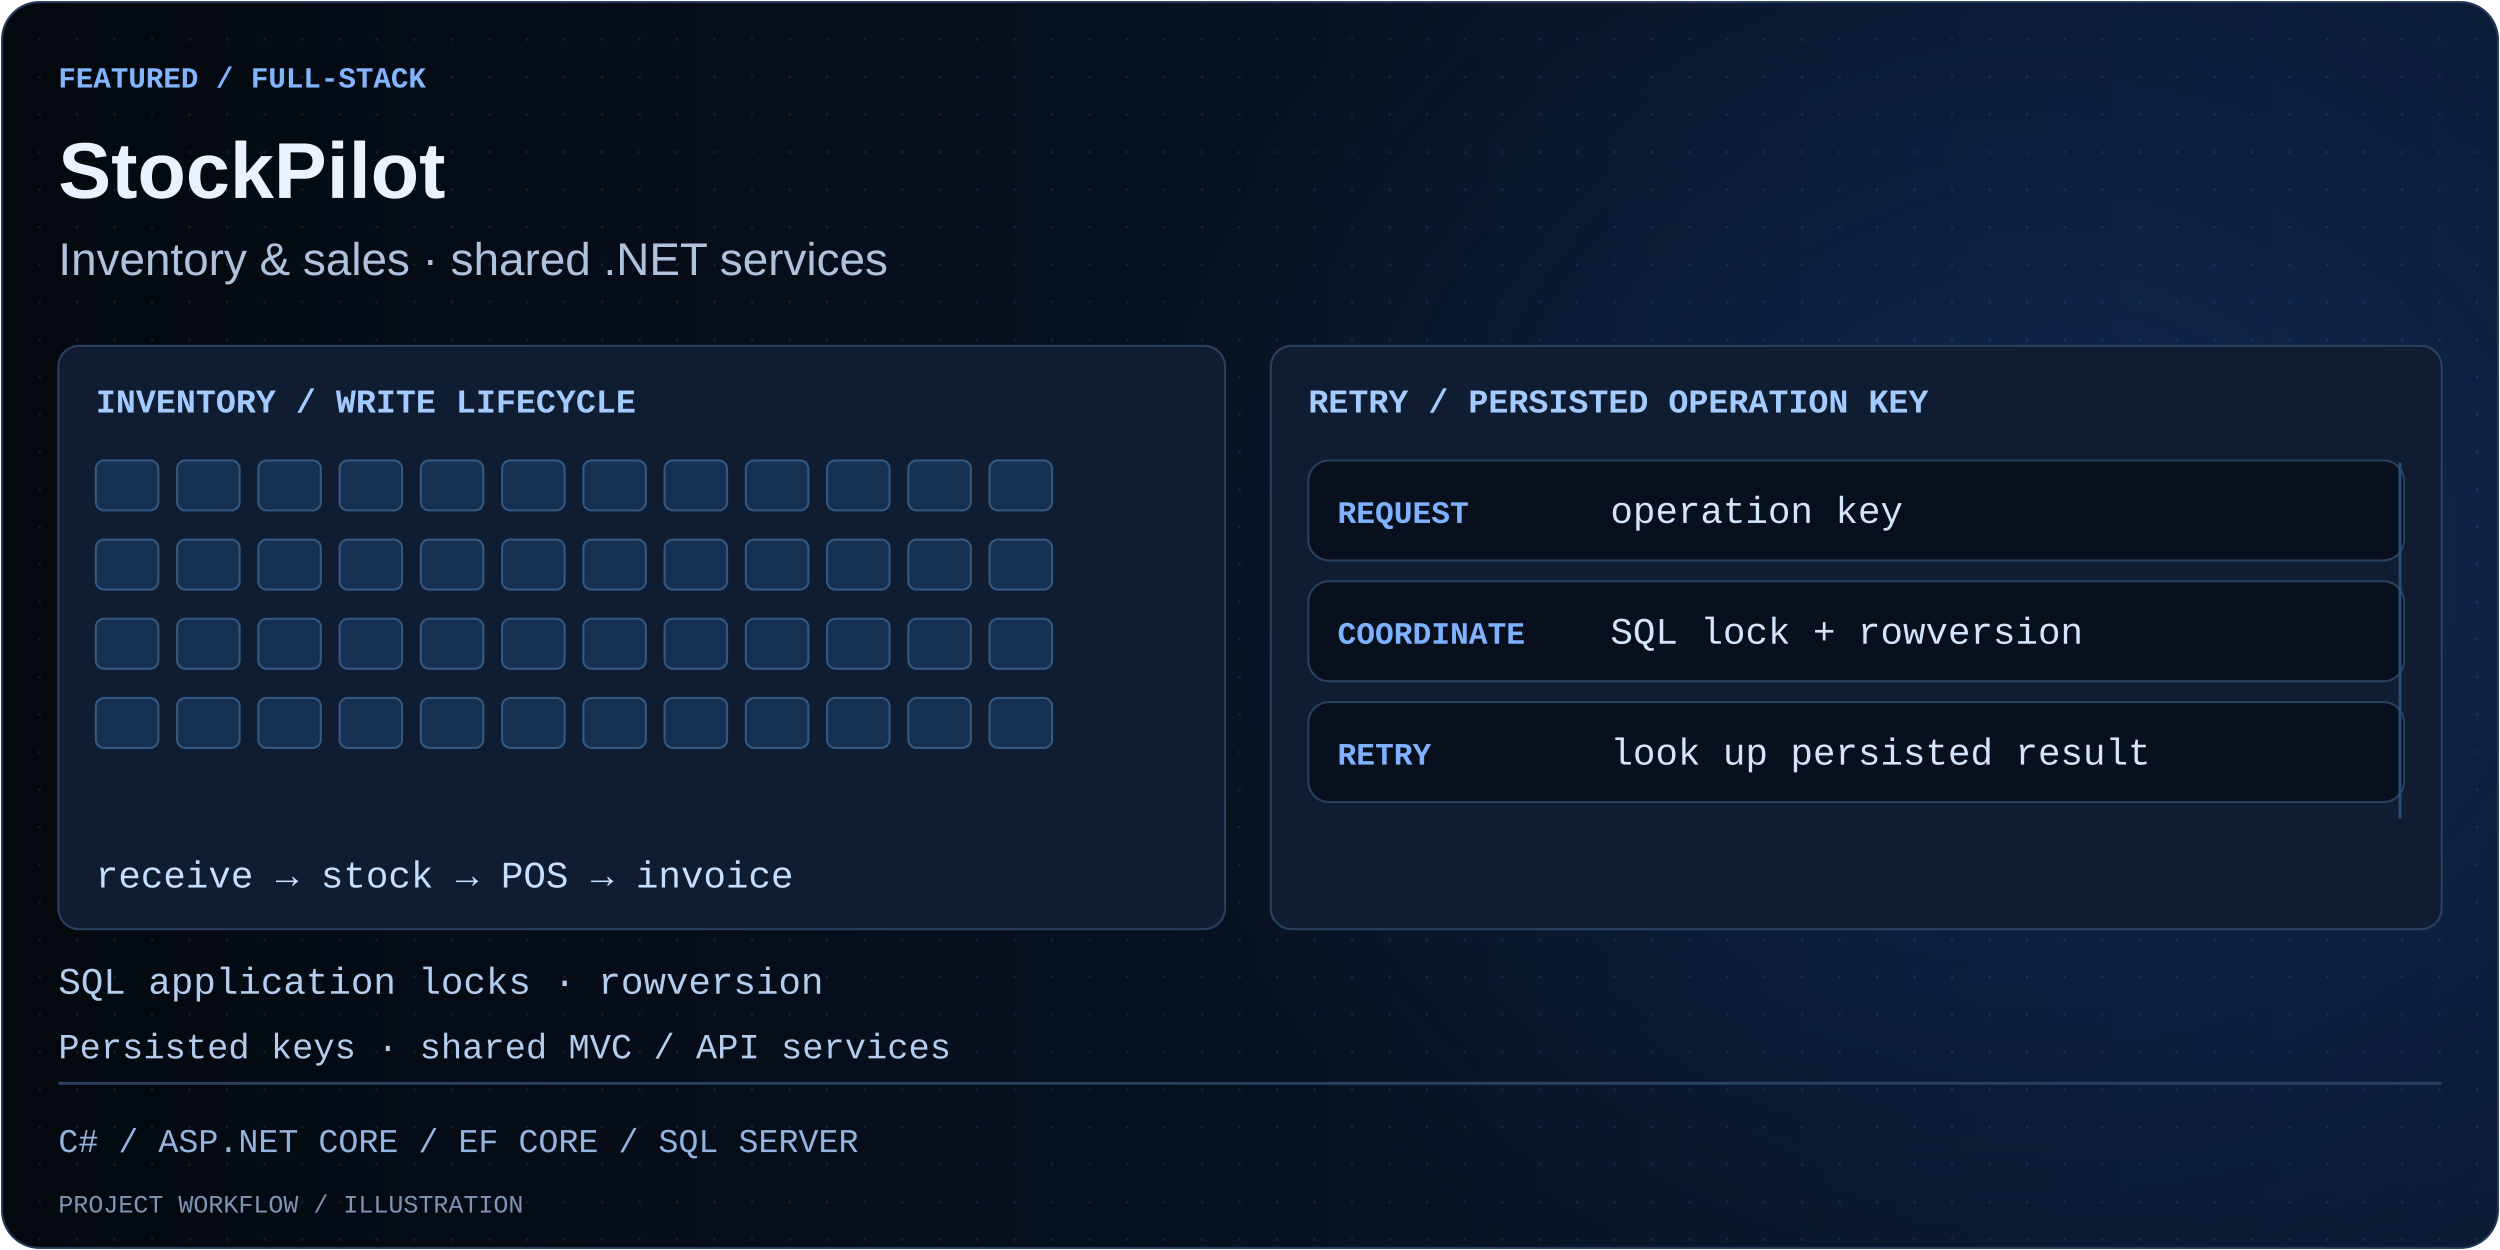
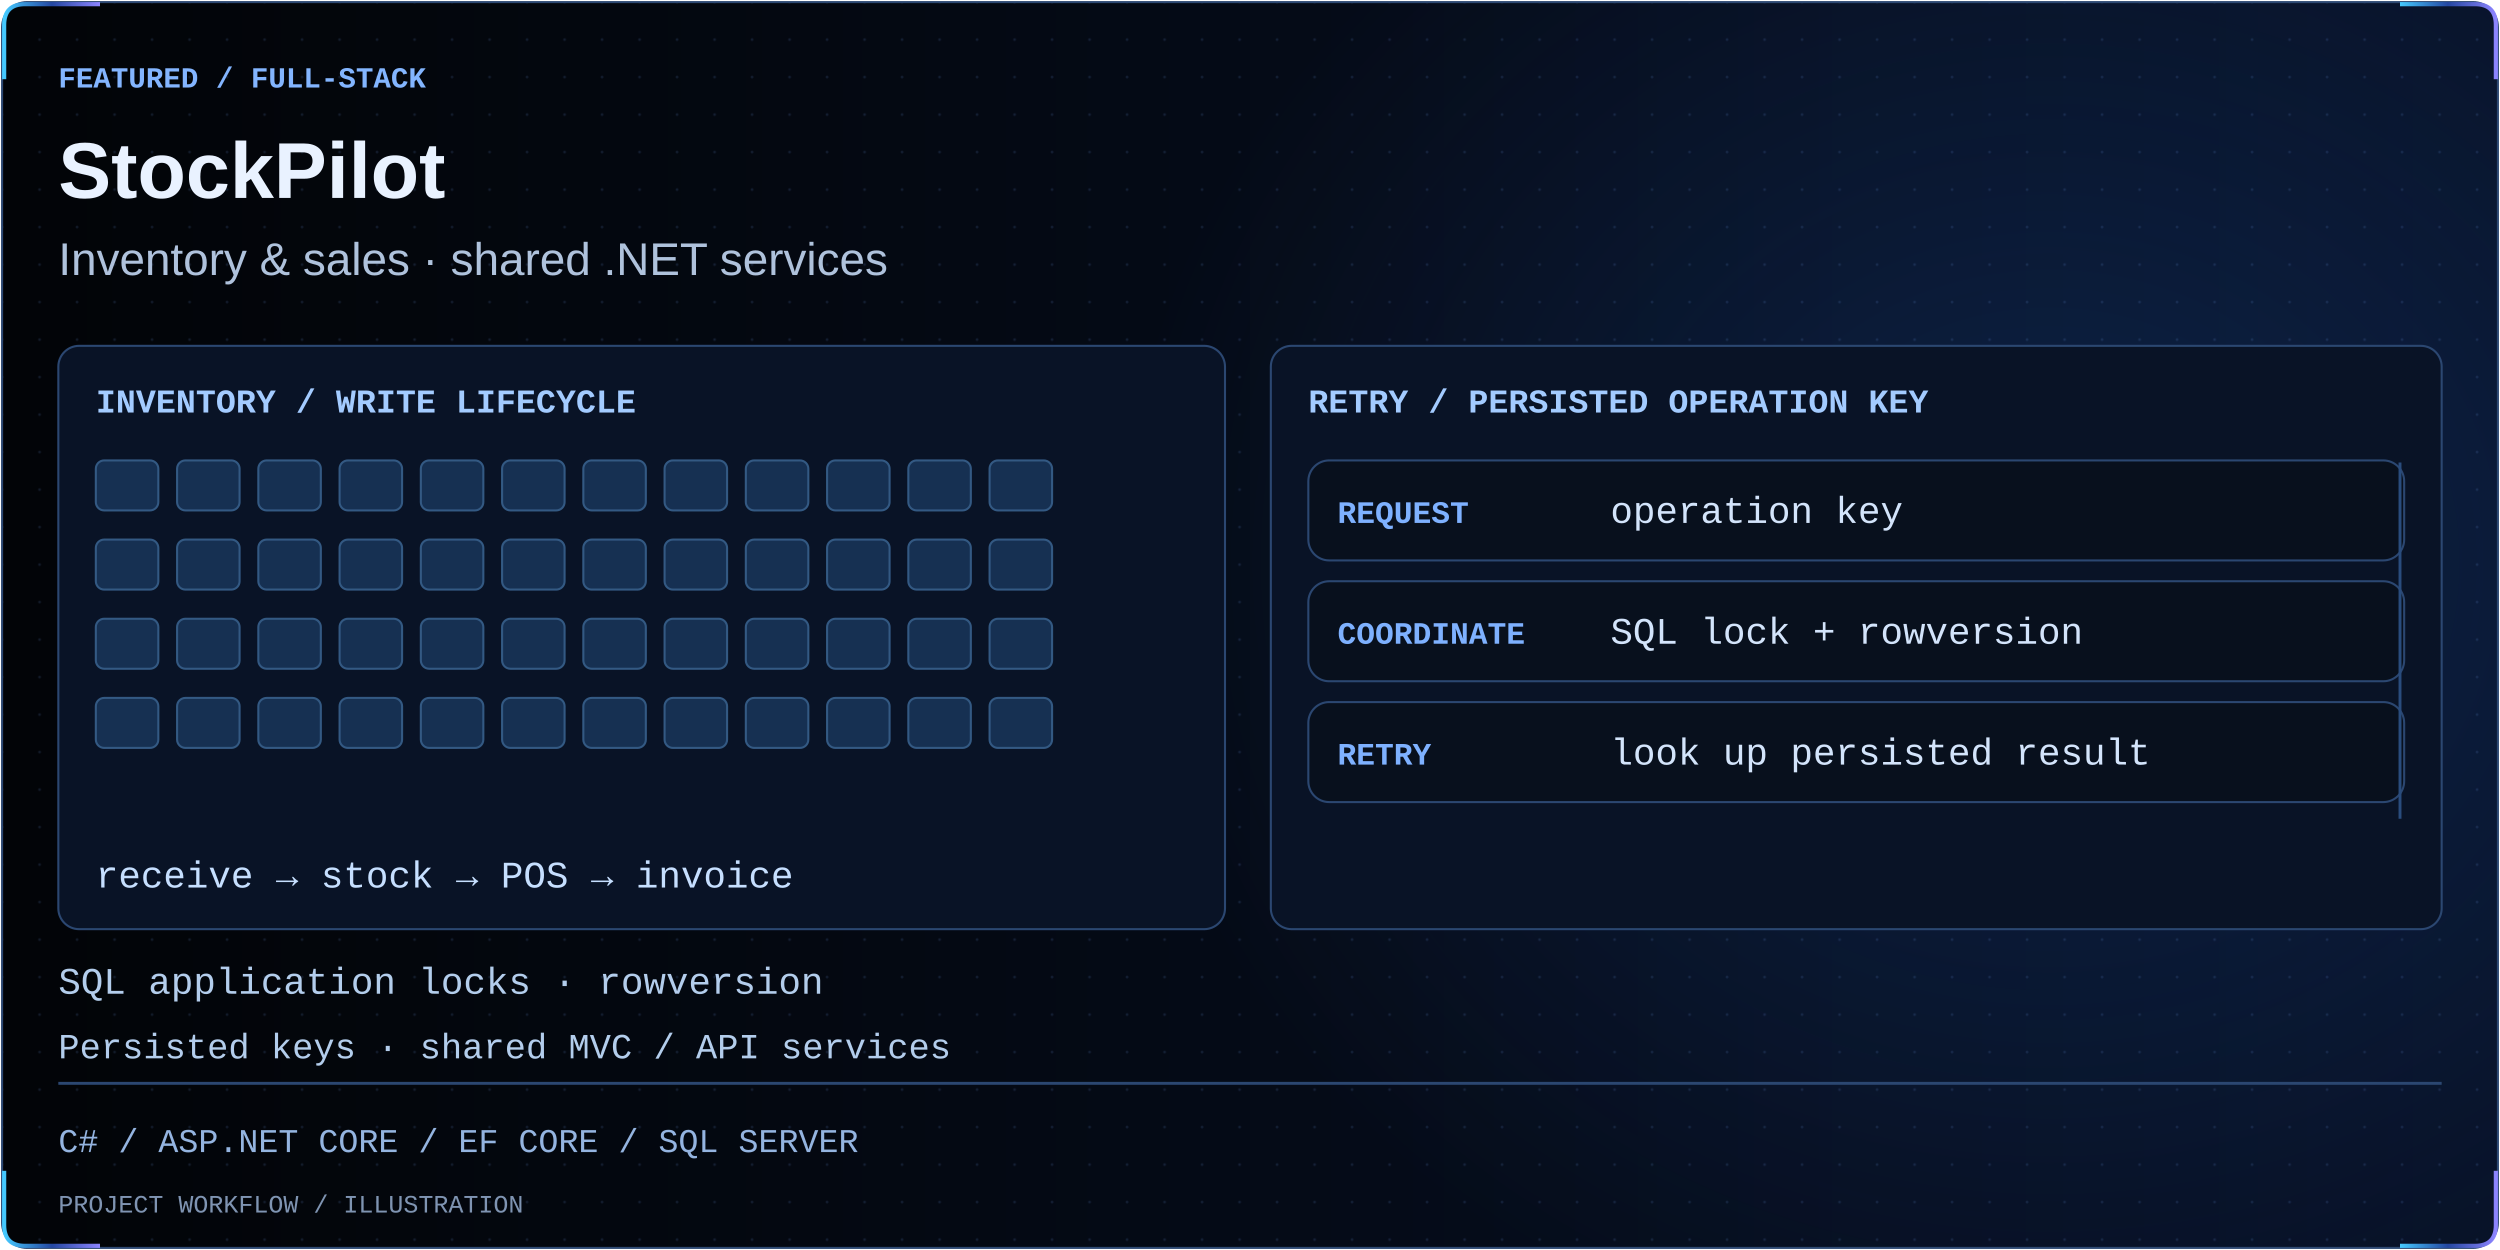
<svg xmlns="http://www.w3.org/2000/svg" width="1200" height="600" viewBox="0 0 1200 600" role="img" aria-labelledby="title desc">
  <defs>
    <linearGradient id="bg">
-       <stop stop-color="#04090f" />
-       <stop offset="1" stop-color="#0b1932" />
+       <stop stop-color="#020407" />
+       <stop offset="1" stop-color="#071126" />
    </linearGradient>
    <radialGradient id="aura">
      <stop stop-color="#2865c7" stop-opacity=".22" />
      <stop offset="1" stop-color="#2865c7" stop-opacity="0" />
    </radialGradient>
    <pattern id="dots" width="18" height="18" patternUnits="userSpaceOnUse">
      <circle cx="1" cy="1" r=".7" fill="#7aaaff" opacity=".12" />
    </pattern>
    <clipPath id="frame">
-       <rect x="1" y="1" width="1198" height="598" rx="18" />
+       <rect x="1" y="1" width="1198" height="598" rx="12" />
    </clipPath>
  </defs>
  <g clip-path="url(#frame)">
    <rect width="1200" height="600" fill="url(#bg)" />
    <ellipse cx="984" cy="270.0" rx="450" ry="400" fill="url(#aura)" />
    <rect width="1200" height="600" fill="url(#dots)" />
  </g>
-   <rect x="1" y="1" width="1198" height="598" rx="18" fill="none" stroke="#233858" />
+   <rect x="1" y="1" width="1198" height="598" rx="12" fill="none" stroke="#2d4973" />
  <text x="28" y="42" font-family="Consolas,Courier New,monospace" font-size="14" fill="#83b5ff" font-weight="600">FEATURED / FULL-STACK</text>
  <text x="28" y="95" font-family="Segoe UI,Arial,sans-serif" font-size="38" fill="#e9f2ff" font-weight="700">StockPilot</text>
  <text x="28" y="132" font-family="Segoe UI,Arial,sans-serif" font-size="22" fill="#afc2dc" font-weight="400">Inventory &amp; sales · shared .NET services</text>
-   <rect x="28" y="166" width="560" height="280" rx="10" fill="#101c31" stroke="#29405f" />
+   <rect x="28" y="166" width="560" height="280" rx="10" fill="#091326" stroke="#2b4771" />
  <text x="46" y="198" font-family="Consolas,Courier New,monospace" font-size="16" fill="#a3cbff" font-weight="600">INVENTORY / WRITE LIFECYCLE</text>
  <rect x="46" y="221" width="30" height="24" rx="4" fill="#163052" stroke="#335983">
</rect>
  <rect x="85" y="221" width="30" height="24" rx="4" fill="#163052" stroke="#335983">
</rect>
  <rect x="124" y="221" width="30" height="24" rx="4" fill="#163052" stroke="#335983">
</rect>
  <rect x="163" y="221" width="30" height="24" rx="4" fill="#163052" stroke="#335983">
</rect>
  <rect x="202" y="221" width="30" height="24" rx="4" fill="#163052" stroke="#335983">
</rect>
  <rect x="241" y="221" width="30" height="24" rx="4" fill="#163052" stroke="#335983">
</rect>
  <rect x="280" y="221" width="30" height="24" rx="4" fill="#163052" stroke="#335983">
</rect>
  <rect x="319" y="221" width="30" height="24" rx="4" fill="#163052" stroke="#335983">
</rect>
  <rect x="358" y="221" width="30" height="24" rx="4" fill="#163052" stroke="#335983">
</rect>
  <rect x="397" y="221" width="30" height="24" rx="4" fill="#163052" stroke="#335983">
</rect>
  <rect x="436" y="221" width="30" height="24" rx="4" fill="#163052" stroke="#335983">
</rect>
  <rect x="475" y="221" width="30" height="24" rx="4" fill="#163052" stroke="#335983">
</rect>
  <rect x="46" y="259" width="30" height="24" rx="4" fill="#163052" stroke="#335983">
</rect>
  <rect x="85" y="259" width="30" height="24" rx="4" fill="#163052" stroke="#335983">
</rect>
  <rect x="124" y="259" width="30" height="24" rx="4" fill="#163052" stroke="#335983">
</rect>
  <rect x="163" y="259" width="30" height="24" rx="4" fill="#163052" stroke="#335983">
</rect>
  <rect x="202" y="259" width="30" height="24" rx="4" fill="#163052" stroke="#335983">
</rect>
  <rect x="241" y="259" width="30" height="24" rx="4" fill="#163052" stroke="#335983">
</rect>
  <rect x="280" y="259" width="30" height="24" rx="4" fill="#163052" stroke="#335983">
</rect>
  <rect x="319" y="259" width="30" height="24" rx="4" fill="#163052" stroke="#335983">
</rect>
  <rect x="358" y="259" width="30" height="24" rx="4" fill="#163052" stroke="#335983">
</rect>
  <rect x="397" y="259" width="30" height="24" rx="4" fill="#163052" stroke="#335983">
</rect>
  <rect x="436" y="259" width="30" height="24" rx="4" fill="#163052" stroke="#335983">
</rect>
  <rect x="475" y="259" width="30" height="24" rx="4" fill="#163052" stroke="#335983">
</rect>
  <rect x="46" y="297" width="30" height="24" rx="4" fill="#163052" stroke="#335983">
</rect>
  <rect x="85" y="297" width="30" height="24" rx="4" fill="#163052" stroke="#335983">
</rect>
  <rect x="124" y="297" width="30" height="24" rx="4" fill="#163052" stroke="#335983">
</rect>
  <rect x="163" y="297" width="30" height="24" rx="4" fill="#163052" stroke="#335983">
</rect>
  <rect x="202" y="297" width="30" height="24" rx="4" fill="#163052" stroke="#335983">
</rect>
  <rect x="241" y="297" width="30" height="24" rx="4" fill="#163052" stroke="#335983">
</rect>
  <rect x="280" y="297" width="30" height="24" rx="4" fill="#163052" stroke="#335983">
</rect>
  <rect x="319" y="297" width="30" height="24" rx="4" fill="#163052" stroke="#335983">
</rect>
  <rect x="358" y="297" width="30" height="24" rx="4" fill="#163052" stroke="#335983">
</rect>
  <rect x="397" y="297" width="30" height="24" rx="4" fill="#163052" stroke="#335983">
</rect>
  <rect x="436" y="297" width="30" height="24" rx="4" fill="#163052" stroke="#335983">
</rect>
  <rect x="475" y="297" width="30" height="24" rx="4" fill="#163052" stroke="#335983">
</rect>
  <rect x="46" y="335" width="30" height="24" rx="4" fill="#163052" stroke="#335983">
</rect>
  <rect x="85" y="335" width="30" height="24" rx="4" fill="#163052" stroke="#335983">
</rect>
  <rect x="124" y="335" width="30" height="24" rx="4" fill="#163052" stroke="#335983">
</rect>
  <rect x="163" y="335" width="30" height="24" rx="4" fill="#163052" stroke="#335983">
</rect>
  <rect x="202" y="335" width="30" height="24" rx="4" fill="#163052" stroke="#335983">
</rect>
  <rect x="241" y="335" width="30" height="24" rx="4" fill="#163052" stroke="#335983">
</rect>
  <rect x="280" y="335" width="30" height="24" rx="4" fill="#163052" stroke="#335983">
</rect>
  <rect x="319" y="335" width="30" height="24" rx="4" fill="#163052" stroke="#335983">
</rect>
  <rect x="358" y="335" width="30" height="24" rx="4" fill="#163052" stroke="#335983">
</rect>
  <rect x="397" y="335" width="30" height="24" rx="4" fill="#163052" stroke="#335983">
</rect>
  <rect x="436" y="335" width="30" height="24" rx="4" fill="#163052" stroke="#335983">
</rect>
  <rect x="475" y="335" width="30" height="24" rx="4" fill="#163052" stroke="#335983">
</rect>
  <text x="46" y="426" font-family="Consolas,Courier New,monospace" font-size="18" fill="#c6dfff" font-weight="400">receive → stock → POS → invoice</text>
-   <rect x="610" y="166" width="562" height="280" rx="10" fill="#101c31" stroke="#29405f" />
+   <rect x="610" y="166" width="562" height="280" rx="10" fill="#091326" stroke="#2b4771" />
  <text x="628" y="198" font-family="Consolas,Courier New,monospace" font-size="16" fill="#a3cbff" font-weight="600">RETRY / PERSISTED OPERATION KEY</text>
-   <rect x="628" y="221" width="526" height="48" rx="10" fill="#08101d" stroke="#29405f" />
+   <rect x="628" y="221" width="526" height="48" rx="10" fill="#08101d" stroke="#2b4771" />
  <text x="642" y="251" font-family="Consolas,Courier New,monospace" font-size="15" fill="#7eb1ff" font-weight="600">REQUEST</text>
  <text x="773" y="251" font-family="Consolas,Courier New,monospace" font-size="18" fill="#d3e4fb" font-weight="400">operation key</text>
-   <rect x="628" y="279" width="526" height="48" rx="10" fill="#08101d" stroke="#29405f" />
+   <rect x="628" y="279" width="526" height="48" rx="10" fill="#08101d" stroke="#2b4771" />
  <text x="642" y="309" font-family="Consolas,Courier New,monospace" font-size="15" fill="#7eb1ff" font-weight="600">COORDINATE</text>
  <text x="773" y="309" font-family="Consolas,Courier New,monospace" font-size="18" fill="#d3e4fb" font-weight="400">SQL lock + rowversion</text>
-   <rect x="628" y="337" width="526" height="48" rx="10" fill="#08101d" stroke="#29405f" />
+   <rect x="628" y="337" width="526" height="48" rx="10" fill="#08101d" stroke="#2b4771" />
  <text x="642" y="367" font-family="Consolas,Courier New,monospace" font-size="15" fill="#7eb1ff" font-weight="600">RETRY</text>
  <text x="773" y="367" font-family="Consolas,Courier New,monospace" font-size="18" fill="#d3e4fb" font-weight="400">look up persisted result</text>
  <path d="M1152 222V393" fill="none" stroke="#294c7d" stroke-width="1.4" />
  <text x="28" y="477" font-family="Consolas,Courier New,monospace" font-size="18" fill="#b3cdec" font-weight="400">SQL application locks  ·  rowversion</text>
  <text x="28" y="508" font-family="Consolas,Courier New,monospace" font-size="17" fill="#b3cdec" font-weight="400">Persisted keys  ·  shared MVC / API services</text>
-   <path d="M28 520H1172" fill="none" stroke="#29405f" stroke-width="1.4" />
+   <path d="M28 520H1172" fill="none" stroke="#2b4771" stroke-width="1.4" />
  <text x="28" y="553" font-family="Consolas,Courier New,monospace" font-size="16" fill="#94b4e0" font-weight="400">C#  /  ASP.NET CORE  /  EF CORE  /  SQL SERVER</text>
  <text x="28" y="582" font-family="Consolas,Courier New,monospace" font-size="12" fill="#7f94b2" font-weight="400">PROJECT WORKFLOW / ILLUSTRATION</text>
+   <defs>
+     <clipPath id="cyber-frame">
+       <rect x="2" y="2" width="1196" height="596" rx="12" />
+     </clipPath>
+     <linearGradient id="edge-blue">
+       <stop stop-color="#45caff" />
+       <stop offset=".5" stop-color="#2447a1" />
+       <stop offset="1" stop-color="#8d85ff" />
+     </linearGradient>
+     <filter id="packet-glow">
+       <feGaussianBlur stdDeviation="5" />
+     </filter>
+   </defs>
+   <g clip-path="url(#cyber-frame)">
+     <g opacity=".13" font-family="Consolas,Courier New,monospace" font-size="11" fill="#58a8ff">
+       <text x="1188" y="0">01</text>
+       <text x="1188" y="-21">{}</text>
+       <text x="1188" y="-42">10</text>
+       <text x="1188" y="-63">//</text>
+       <text x="1188" y="-84">01</text>
+     </g>
+     <g opacity=".13" font-family="Consolas,Courier New,monospace" font-size="11" fill="#58a8ff">
+       <text x="1169" y="0">01</text>
+       <text x="1169" y="-21">{}</text>
+       <text x="1169" y="-42">10</text>
+       <text x="1169" y="-63">//</text>
+       <text x="1169" y="-84">01</text>
+     </g>
+     <g opacity=".13" font-family="Consolas,Courier New,monospace" font-size="11" fill="#58a8ff">
+       <text x="1150" y="0">01</text>
+       <text x="1150" y="-21">{}</text>
+       <text x="1150" y="-42">10</text>
+       <text x="1150" y="-63">//</text>
+       <text x="1150" y="-84">01</text>
+     </g>
+     <g opacity=".13" font-family="Consolas,Courier New,monospace" font-size="11" fill="#58a8ff">
+       <text x="1131" y="0">01</text>
+       <text x="1131" y="-21">{}</text>
+       <text x="1131" y="-42">10</text>
+       <text x="1131" y="-63">//</text>
+       <text x="1131" y="-84">01</text>
+     </g>
+     <g opacity=".13" font-family="Consolas,Courier New,monospace" font-size="11" fill="#58a8ff">
+       <text x="1112" y="0">01</text>
+       <text x="1112" y="-21">{}</text>
+       <text x="1112" y="-42">10</text>
+       <text x="1112" y="-63">//</text>
+       <text x="1112" y="-84">01</text>
+     </g>
+     <g opacity=".13" font-family="Consolas,Courier New,monospace" font-size="11" fill="#58a8ff">
+       <text x="1093" y="0">01</text>
+       <text x="1093" y="-21">{}</text>
+       <text x="1093" y="-42">10</text>
+       <text x="1093" y="-63">//</text>
+       <text x="1093" y="-84">01</text>
+     </g>
+   </g>
+   <path d="M2 38V12Q2 2 12 2H48" fill="none" stroke="url(#edge-blue)" stroke-width="2" />
+   <path d="M1152 2H1188Q1198 2 1198 12V38" fill="none" stroke="url(#edge-blue)" stroke-width="2" />
+   <path d="M2 562V588Q2 598 12 598H48" fill="none" stroke="url(#edge-blue)" stroke-width="2" />
+   <path d="M1152 598H1188Q1198 598 1198 588V562" fill="none" stroke="url(#edge-blue)" stroke-width="2" />
</svg>
